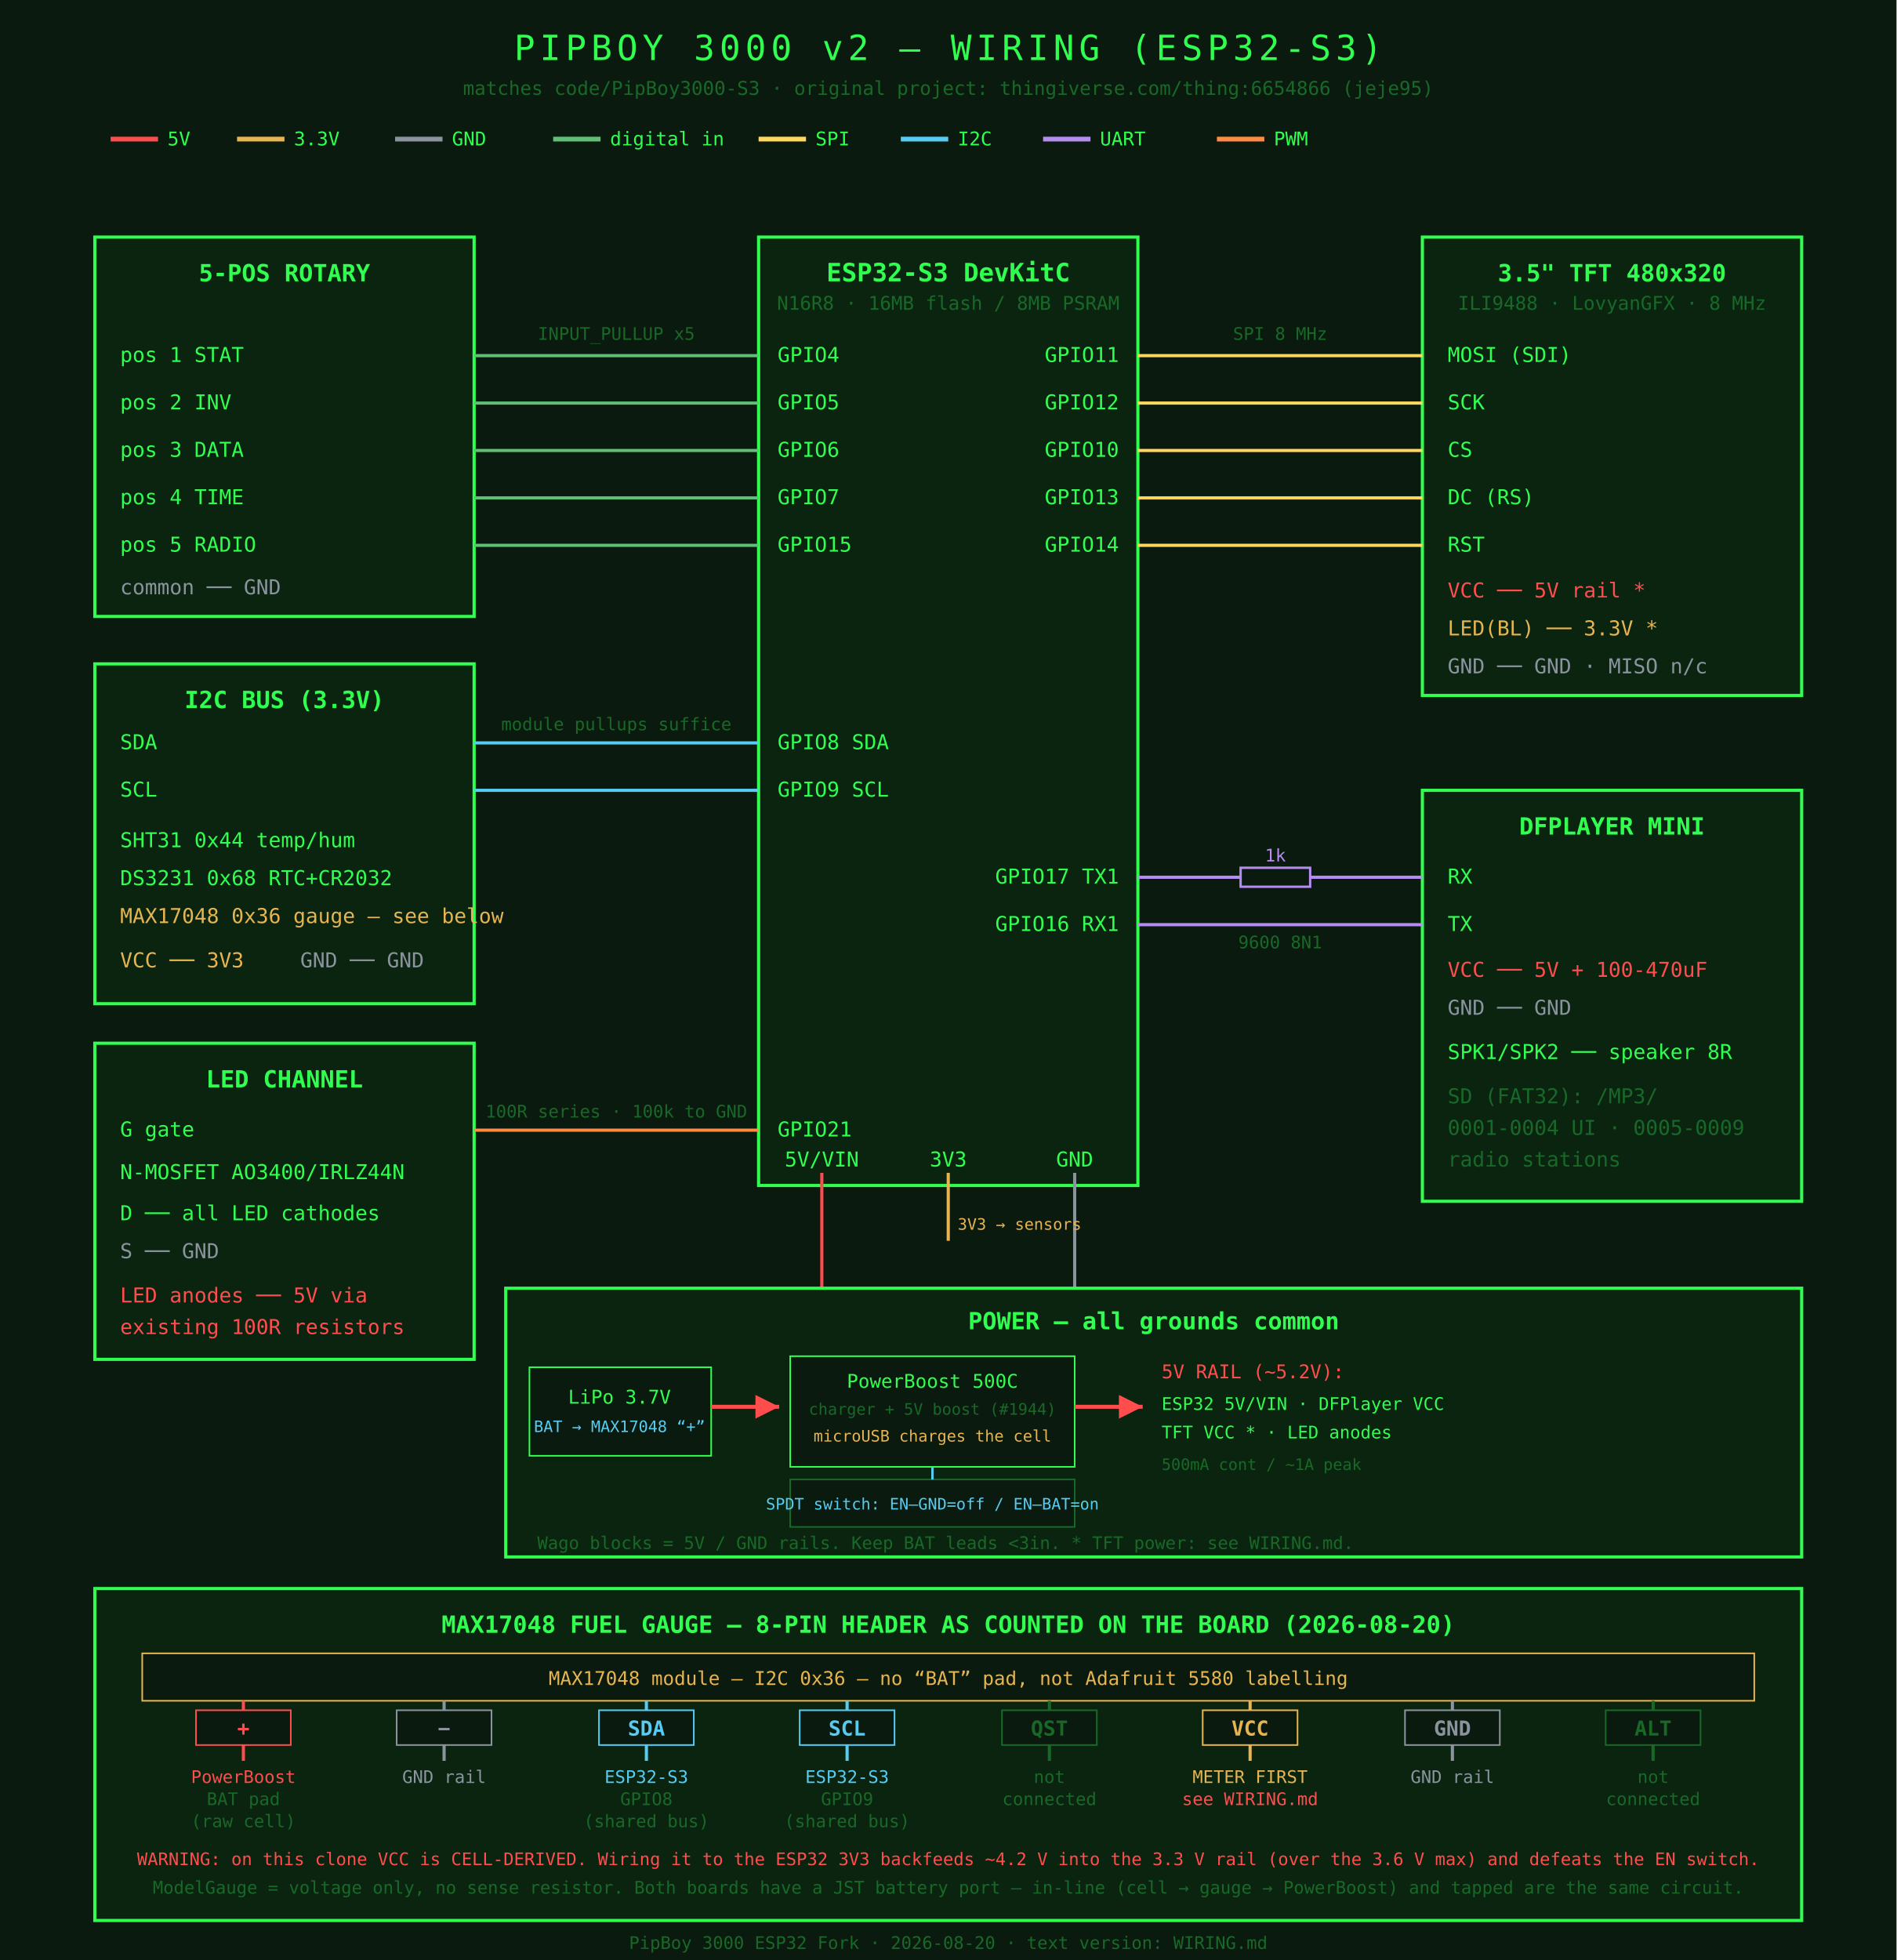
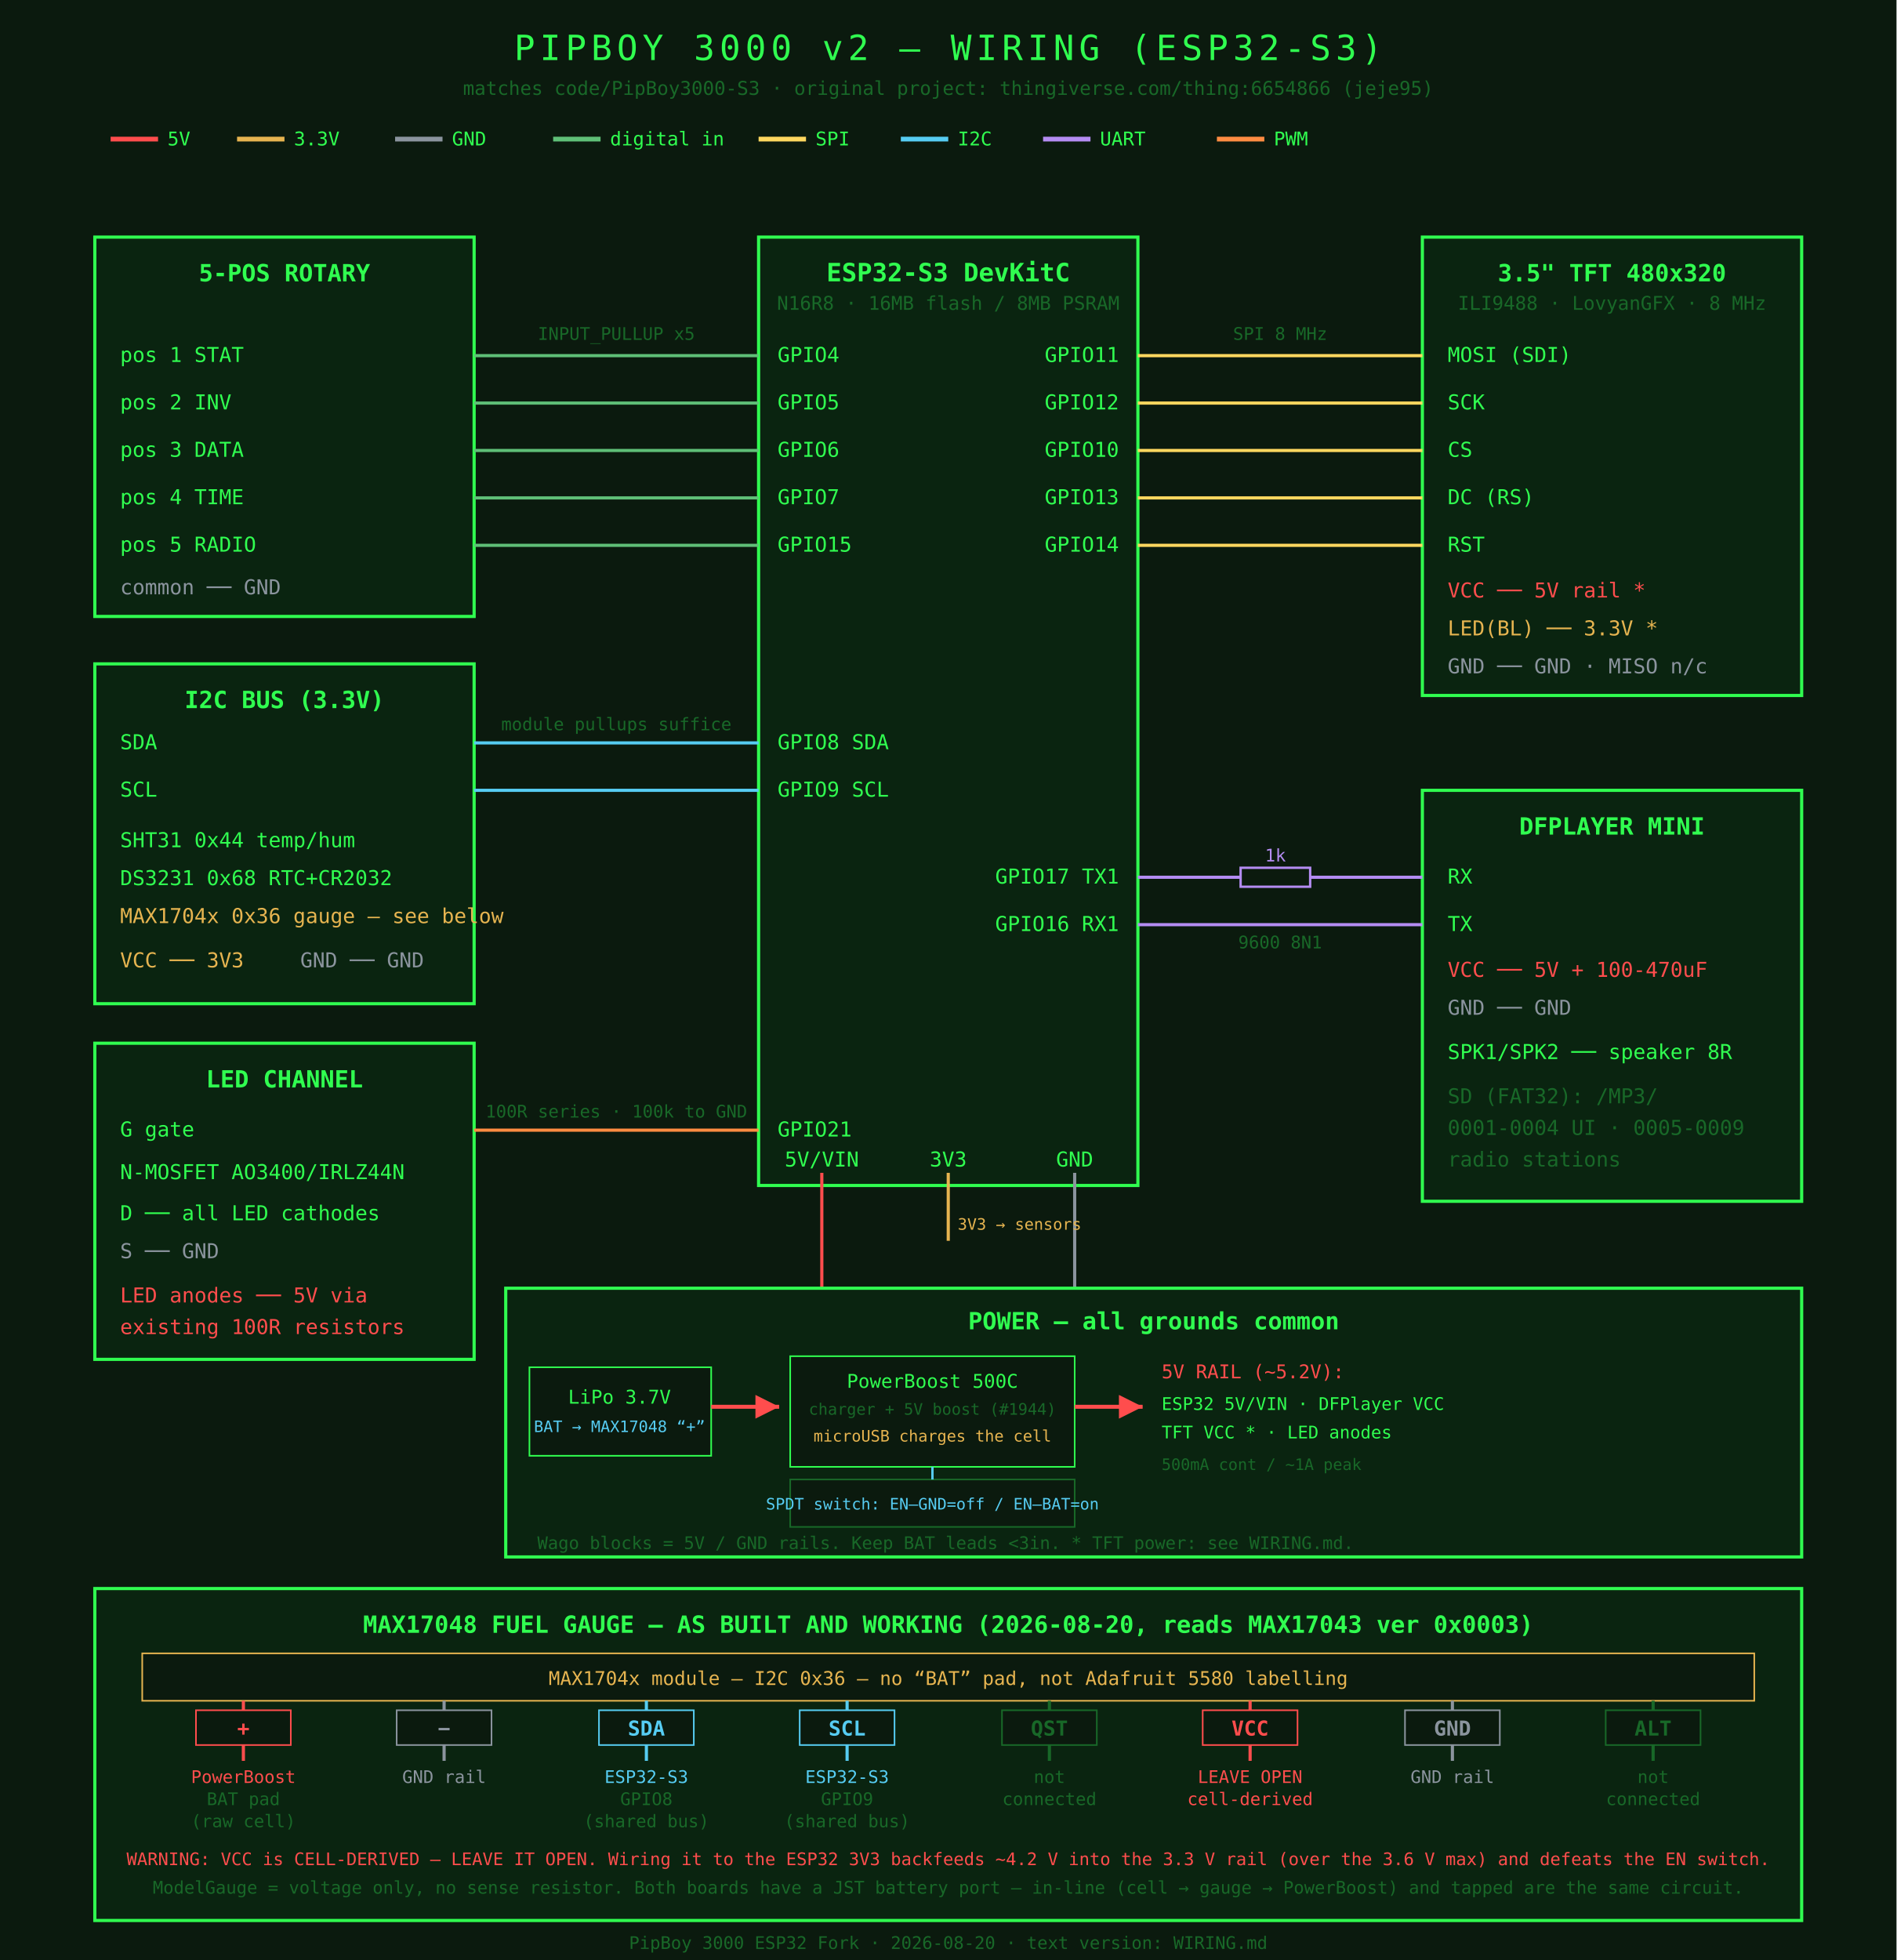
<svg xmlns="http://www.w3.org/2000/svg" width="1200" height="1240" viewBox="0 0 1200 1240" font-family="Consolas, Menlo, monospace">
  <defs>
    <marker id="arr" markerWidth="8" markerHeight="8" refX="6" refY="3" orient="auto">
      <path d="M0,0 L6,3 L0,6 z" fill="#ff4d4d" />
    </marker>
  </defs>
  <rect width="1200" height="1240" fill="#0b1a0e" />
  <text x="600" y="38" fill="#30ff50" font-size="22" text-anchor="middle" letter-spacing="3">PIPBOY 3000 v2 — WIRING (ESP32-S3)</text>
  <text x="600" y="60" fill="#186828" font-size="12" text-anchor="middle">matches code/PipBoy3000-S3 · original project: thingiverse.com/thing:6654866 (jeje95)</text>
  <g font-size="12">
    <line x1="70" y1="88" x2="100" y2="88" stroke="#ff4d4d" stroke-width="3" />
    <text x="106" y="92" fill="#30ff50">5V</text>
    <line x1="150" y1="88" x2="180" y2="88" stroke="#e6b450" stroke-width="3" />
    <text x="186" y="92" fill="#30ff50">3.3V</text>
    <line x1="250" y1="88" x2="280" y2="88" stroke="#8b949e" stroke-width="3" />
    <text x="286" y="92" fill="#30ff50">GND</text>
    <line x1="350" y1="88" x2="380" y2="88" stroke="#5fbf77" stroke-width="3" />
    <text x="386" y="92" fill="#30ff50">digital in</text>
    <line x1="480" y1="88" x2="510" y2="88" stroke="#ffd75f" stroke-width="3" />
    <text x="516" y="92" fill="#30ff50">SPI</text>
    <line x1="570" y1="88" x2="600" y2="88" stroke="#56ccf2" stroke-width="3" />
    <text x="606" y="92" fill="#30ff50">I2C</text>
    <line x1="660" y1="88" x2="690" y2="88" stroke="#b48cf2" stroke-width="3" />
    <text x="696" y="92" fill="#30ff50">UART</text>
    <line x1="770" y1="88" x2="800" y2="88" stroke="#ff8c42" stroke-width="3" />
    <text x="806" y="92" fill="#30ff50">PWM</text>
  </g>
  <rect x="480" y="150" width="240" height="600" fill="#0a2410" stroke="#30ff50" stroke-width="2" />
  <text x="600" y="178" fill="#30ff50" font-size="16" text-anchor="middle" font-weight="bold">ESP32-S3 DevKitC</text>
  <text x="600" y="196" fill="#186828" font-size="12" text-anchor="middle">N16R8 · 16MB flash / 8MB PSRAM</text>
  <g fill="#30ff50" font-size="13">
    <text x="492" y="229">GPIO4</text>
    <text x="492" y="259">GPIO5</text>
    <text x="492" y="289">GPIO6</text>
    <text x="492" y="319">GPIO7</text>
    <text x="492" y="349">GPIO15</text>
    <text x="492" y="474">GPIO8 SDA</text>
    <text x="492" y="504">GPIO9 SCL</text>
    <text x="492" y="719">GPIO21</text>
  </g>
  <g fill="#30ff50" font-size="13" text-anchor="end">
    <text x="708" y="229">GPIO11</text>
    <text x="708" y="259">GPIO12</text>
    <text x="708" y="289">GPIO10</text>
    <text x="708" y="319">GPIO13</text>
    <text x="708" y="349">GPIO14</text>
    <text x="708" y="559">GPIO17 TX1</text>
    <text x="708" y="589">GPIO16 RX1</text>
  </g>
  <g fill="#30ff50" font-size="13" text-anchor="middle">
    <text x="520" y="738">5V/VIN</text>
    <text x="600" y="738">3V3</text>
    <text x="680" y="738">GND</text>
  </g>
  <rect x="60" y="150" width="240" height="240" fill="#0a2410" stroke="#30ff50" stroke-width="2" />
  <text x="180" y="178" fill="#30ff50" font-size="15" text-anchor="middle" font-weight="bold">5-POS ROTARY</text>
  <g fill="#30ff50" font-size="13">
    <text x="76" y="229">pos 1  STAT</text>
    <text x="76" y="259">pos 2  INV</text>
    <text x="76" y="289">pos 3  DATA</text>
    <text x="76" y="319">pos 4  TIME</text>
    <text x="76" y="349">pos 5  RADIO</text>
    <text x="76" y="376" fill="#8b949e">common ── GND</text>
  </g>
  <g stroke="#5fbf77" stroke-width="2">
    <line x1="300" y1="225" x2="480" y2="225" />
    <line x1="300" y1="255" x2="480" y2="255" />
    <line x1="300" y1="285" x2="480" y2="285" />
    <line x1="300" y1="315" x2="480" y2="315" />
    <line x1="300" y1="345" x2="480" y2="345" />
  </g>
  <text x="390" y="215" fill="#186828" font-size="11" text-anchor="middle">INPUT_PULLUP x5</text>
  <rect x="60" y="420" width="240" height="215" fill="#0a2410" stroke="#30ff50" stroke-width="2" />
  <text x="180" y="448" fill="#30ff50" font-size="15" text-anchor="middle" font-weight="bold">I2C BUS (3.3V)</text>
  <g fill="#30ff50" font-size="13">
    <text x="76" y="474">SDA</text>
    <text x="76" y="504">SCL</text>
    <text x="76" y="536">SHT31    0x44 temp/hum</text>
    <text x="76" y="560">DS3231   0x68 RTC+CR2032</text>
-     <text x="76" y="584" fill="#e6b450">MAX17048 0x36 gauge — see below</text>
+     <text x="76" y="584" fill="#e6b450">MAX1704x 0x36 gauge — see below</text>
    <text x="76" y="612" fill="#e6b450">VCC ── 3V3</text>
    <text x="190" y="612" fill="#8b949e">GND ── GND</text>
  </g>
  <g stroke="#56ccf2" stroke-width="2">
    <line x1="300" y1="470" x2="480" y2="470" />
    <line x1="300" y1="500" x2="480" y2="500" />
  </g>
  <text x="390" y="462" fill="#186828" font-size="11" text-anchor="middle">module pullups suffice</text>
  <rect x="60" y="660" width="240" height="200" fill="#0a2410" stroke="#30ff50" stroke-width="2" />
  <text x="180" y="688" fill="#30ff50" font-size="15" text-anchor="middle" font-weight="bold">LED CHANNEL</text>
  <g fill="#30ff50" font-size="13">
    <text x="76" y="719">G  gate</text>
    <text x="76" y="746">N-MOSFET AO3400/IRLZ44N</text>
    <text x="76" y="772">D ── all LED cathodes</text>
    <text x="76" y="796" fill="#8b949e">S ── GND</text>
    <text x="76" y="824" fill="#ff4d4d">LED anodes ── 5V via</text>
    <text x="76" y="844" fill="#ff4d4d">existing 100R resistors</text>
  </g>
  <line x1="300" y1="715" x2="480" y2="715" stroke="#ff8c42" stroke-width="2" />
  <text x="390" y="707" fill="#186828" font-size="11" text-anchor="middle">100R series · 100k to GND</text>
  <rect x="900" y="150" width="240" height="290" fill="#0a2410" stroke="#30ff50" stroke-width="2" />
  <text x="1020" y="178" fill="#30ff50" font-size="15" text-anchor="middle" font-weight="bold">3.5" TFT 480x320</text>
  <text x="1020" y="196" fill="#186828" font-size="12" text-anchor="middle">ILI9488 · LovyanGFX · 8 MHz</text>
  <g fill="#30ff50" font-size="13">
    <text x="916" y="229">MOSI (SDI)</text>
    <text x="916" y="259">SCK</text>
    <text x="916" y="289">CS</text>
    <text x="916" y="319">DC (RS)</text>
    <text x="916" y="349">RST</text>
    <text x="916" y="378" fill="#ff4d4d">VCC ── 5V rail *</text>
    <text x="916" y="402" fill="#e6b450">LED(BL) ── 3.3V *</text>
    <text x="916" y="426" fill="#8b949e">GND ── GND · MISO n/c</text>
  </g>
  <g stroke="#ffd75f" stroke-width="2">
    <line x1="720" y1="225" x2="900" y2="225" />
    <line x1="720" y1="255" x2="900" y2="255" />
    <line x1="720" y1="285" x2="900" y2="285" />
    <line x1="720" y1="315" x2="900" y2="315" />
    <line x1="720" y1="345" x2="900" y2="345" />
  </g>
  <text x="810" y="215" fill="#186828" font-size="11" text-anchor="middle">SPI 8 MHz</text>
  <rect x="900" y="500" width="240" height="260" fill="#0a2410" stroke="#30ff50" stroke-width="2" />
  <text x="1020" y="528" fill="#30ff50" font-size="15" text-anchor="middle" font-weight="bold">DFPLAYER MINI</text>
  <g fill="#30ff50" font-size="13">
    <text x="916" y="559">RX</text>
    <text x="916" y="589">TX</text>
    <text x="916" y="618" fill="#ff4d4d">VCC ── 5V + 100-470uF</text>
    <text x="916" y="642" fill="#8b949e">GND ── GND</text>
    <text x="916" y="670">SPK1/SPK2 ── speaker 8R</text>
    <text x="916" y="698" fill="#186828">SD (FAT32): /MP3/</text>
    <text x="916" y="718" fill="#186828">0001-0004 UI · 0005-0009</text>
    <text x="916" y="738" fill="#186828">radio stations</text>
  </g>
  <line x1="720" y1="555" x2="785" y2="555" stroke="#b48cf2" stroke-width="2" />
  <rect x="785" y="549" width="44" height="12" fill="#0b1a0e" stroke="#b48cf2" stroke-width="1.5" />
  <text x="807" y="545" fill="#b48cf2" font-size="11" text-anchor="middle">1k</text>
  <line x1="829" y1="555" x2="900" y2="555" stroke="#b48cf2" stroke-width="2" />
  <line x1="720" y1="585" x2="900" y2="585" stroke="#b48cf2" stroke-width="2" />
  <text x="810" y="600" fill="#186828" font-size="11" text-anchor="middle">9600 8N1</text>
  <line x1="520" y1="742" x2="520" y2="815" stroke="#ff4d4d" stroke-width="2" />
  <line x1="600" y1="742" x2="600" y2="785" stroke="#e6b450" stroke-width="2" />
  <line x1="680" y1="742" x2="680" y2="815" stroke="#8b949e" stroke-width="2" />
  <text x="606" y="778" fill="#e6b450" font-size="10">3V3 → sensors</text>
  <rect x="320" y="815" width="820" height="170" fill="#0a2410" stroke="#30ff50" stroke-width="2" />
  <text x="730" y="841" fill="#30ff50" font-size="15" text-anchor="middle" font-weight="bold">POWER — all grounds common</text>
  <rect x="335" y="865" width="115" height="56" fill="#0b1a0e" stroke="#30ff50" />
  <text x="392" y="888" fill="#30ff50" font-size="12" text-anchor="middle">LiPo 3.7V</text>
  <text x="392" y="906" fill="#56ccf2" font-size="10" text-anchor="middle">BAT → MAX17048 “+”</text>
  <rect x="500" y="858" width="180" height="70" fill="#0b1a0e" stroke="#30ff50" />
  <text x="590" y="878" fill="#30ff50" font-size="12" text-anchor="middle">PowerBoost 500C</text>
  <text x="590" y="895" fill="#186828" font-size="10" text-anchor="middle">charger + 5V boost (#1944)</text>
  <text x="590" y="912" fill="#e6b450" font-size="10" text-anchor="middle">microUSB charges the cell</text>
  <rect x="500" y="936" width="180" height="30" fill="#0b1a0e" stroke="#186828" />
  <text x="590" y="955" fill="#56ccf2" font-size="10" text-anchor="middle">SPDT switch: EN–GND=off / EN–BAT=on</text>
  <line x1="590" y1="928" x2="590" y2="936" stroke="#56ccf2" stroke-width="1.5" />
  <g stroke="#ff4d4d" stroke-width="2.5">
    <line x1="450" y1="890" x2="493" y2="890" marker-end="url(#arr)" />
    <line x1="680" y1="890" x2="723" y2="890" marker-end="url(#arr)" />
  </g>
  <text x="735" y="872" fill="#ff4d4d" font-size="12">5V RAIL (~5.2V):</text>
  <g fill="#30ff50" font-size="11">
    <text x="735" y="892">ESP32 5V/VIN · DFPlayer VCC</text>
    <text x="735" y="910">TFT VCC * · LED anodes</text>
  </g>
  <text x="735" y="930" fill="#186828" font-size="10">500mA cont / ~1A peak</text>
  <text x="340" y="980" fill="#186828" font-size="11">Wago blocks = 5V / GND rails. Keep BAT leads &lt;3in. * TFT power: see WIRING.md.</text>
  <rect x="60" y="1005" width="1080" height="210" fill="#0a2410" stroke="#30ff50" stroke-width="2" />
-   <text x="600" y="1033" fill="#30ff50" font-size="15" text-anchor="middle" font-weight="bold">MAX17048 FUEL GAUGE — 8-PIN HEADER AS COUNTED ON THE BOARD (2026-08-20)</text>
+   <text x="600" y="1033" fill="#30ff50" font-size="15" text-anchor="middle" font-weight="bold">MAX17048 FUEL GAUGE — AS BUILT AND WORKING (2026-08-20, reads MAX17043 ver 0x0003)</text>
  <rect x="90" y="1046" width="1020" height="30" fill="#0b1a0e" stroke="#e6b450" />
-   <text x="600" y="1066" fill="#e6b450" font-size="12" text-anchor="middle">MAX17048 module — I2C 0x36 — no “BAT” pad, not Adafruit 5580 labelling</text>
+   <text x="600" y="1066" fill="#e6b450" font-size="12" text-anchor="middle">MAX1704x module — I2C 0x36 — no “BAT” pad, not Adafruit 5580 labelling</text>
  <line x1="154" y1="1076" x2="154" y2="1082" stroke="#ff4d4d" stroke-width="2" />
  <rect x="124" y="1082" width="60" height="22" fill="#0b1a0e" stroke="#ff4d4d" />
  <text x="154" y="1098" fill="#ff4d4d" font-size="13" text-anchor="middle" font-weight="bold">+</text>
  <line x1="154" y1="1104" x2="154" y2="1114" stroke="#ff4d4d" stroke-width="2" />
  <text x="154" y="1128" fill="#ff4d4d" font-size="11" text-anchor="middle">PowerBoost</text>
  <text x="154" y="1142" fill="#186828" font-size="11" text-anchor="middle">BAT pad</text>
  <text x="154" y="1156" fill="#186828" font-size="11" text-anchor="middle">(raw cell)</text>
  <line x1="281" y1="1076" x2="281" y2="1082" stroke="#8b949e" stroke-width="2" />
  <rect x="251" y="1082" width="60" height="22" fill="#0b1a0e" stroke="#8b949e" />
  <text x="281" y="1098" fill="#8b949e" font-size="13" text-anchor="middle" font-weight="bold">−</text>
  <line x1="281" y1="1104" x2="281" y2="1114" stroke="#8b949e" stroke-width="2" />
  <text x="281" y="1128" fill="#8b949e" font-size="11" text-anchor="middle">GND rail</text>
  <line x1="409" y1="1076" x2="409" y2="1082" stroke="#56ccf2" stroke-width="2" />
  <rect x="379" y="1082" width="60" height="22" fill="#0b1a0e" stroke="#56ccf2" />
  <text x="409" y="1098" fill="#56ccf2" font-size="13" text-anchor="middle" font-weight="bold">SDA</text>
  <line x1="409" y1="1104" x2="409" y2="1114" stroke="#56ccf2" stroke-width="2" />
  <text x="409" y="1128" fill="#56ccf2" font-size="11" text-anchor="middle">ESP32-S3</text>
  <text x="409" y="1142" fill="#186828" font-size="11" text-anchor="middle">GPIO8</text>
  <text x="409" y="1156" fill="#186828" font-size="11" text-anchor="middle">(shared bus)</text>
  <line x1="536" y1="1076" x2="536" y2="1082" stroke="#56ccf2" stroke-width="2" />
  <rect x="506" y="1082" width="60" height="22" fill="#0b1a0e" stroke="#56ccf2" />
  <text x="536" y="1098" fill="#56ccf2" font-size="13" text-anchor="middle" font-weight="bold">SCL</text>
  <line x1="536" y1="1104" x2="536" y2="1114" stroke="#56ccf2" stroke-width="2" />
  <text x="536" y="1128" fill="#56ccf2" font-size="11" text-anchor="middle">ESP32-S3</text>
  <text x="536" y="1142" fill="#186828" font-size="11" text-anchor="middle">GPIO9</text>
  <text x="536" y="1156" fill="#186828" font-size="11" text-anchor="middle">(shared bus)</text>
  <line x1="664" y1="1076" x2="664" y2="1082" stroke="#186828" stroke-width="2" />
  <rect x="634" y="1082" width="60" height="22" fill="#0b1a0e" stroke="#186828" />
  <text x="664" y="1098" fill="#186828" font-size="13" text-anchor="middle" font-weight="bold">QST</text>
  <line x1="664" y1="1104" x2="664" y2="1114" stroke="#186828" stroke-width="2" />
  <text x="664" y="1128" fill="#186828" font-size="11" text-anchor="middle">not</text>
  <text x="664" y="1142" fill="#186828" font-size="11" text-anchor="middle">connected</text>
-   <line x1="791" y1="1076" x2="791" y2="1082" stroke="#e6b450" stroke-width="2" />
-   <rect x="761" y="1082" width="60" height="22" fill="#0b1a0e" stroke="#e6b450" />
-   <text x="791" y="1098" fill="#e6b450" font-size="13" text-anchor="middle" font-weight="bold">VCC</text>
-   <line x1="791" y1="1104" x2="791" y2="1114" stroke="#e6b450" stroke-width="2" />
-   <text x="791" y="1128" fill="#e6b450" font-size="11" text-anchor="middle">METER FIRST</text>
-   <text x="791" y="1142" fill="#ff4d4d" font-size="11" text-anchor="middle">see WIRING.md</text>
+   <line x1="791" y1="1076" x2="791" y2="1082" stroke="#ff4d4d" stroke-width="2" />
+   <rect x="761" y="1082" width="60" height="22" fill="#0b1a0e" stroke="#ff4d4d" />
+   <text x="791" y="1098" fill="#ff4d4d" font-size="13" text-anchor="middle" font-weight="bold">VCC</text>
+   <line x1="791" y1="1104" x2="791" y2="1114" stroke="#ff4d4d" stroke-width="2" />
+   <text x="791" y="1128" fill="#ff4d4d" font-size="11" text-anchor="middle">LEAVE OPEN</text>
+   <text x="791" y="1142" fill="#ff4d4d" font-size="11" text-anchor="middle">cell-derived</text>
  <line x1="919" y1="1076" x2="919" y2="1082" stroke="#8b949e" stroke-width="2" />
  <rect x="889" y="1082" width="60" height="22" fill="#0b1a0e" stroke="#8b949e" />
  <text x="919" y="1098" fill="#8b949e" font-size="13" text-anchor="middle" font-weight="bold">GND</text>
  <line x1="919" y1="1104" x2="919" y2="1114" stroke="#8b949e" stroke-width="2" />
  <text x="919" y="1128" fill="#8b949e" font-size="11" text-anchor="middle">GND rail</text>
  <line x1="1046" y1="1076" x2="1046" y2="1082" stroke="#186828" stroke-width="2" />
  <rect x="1016" y="1082" width="60" height="22" fill="#0b1a0e" stroke="#186828" />
  <text x="1046" y="1098" fill="#186828" font-size="13" text-anchor="middle" font-weight="bold">ALT</text>
  <line x1="1046" y1="1104" x2="1046" y2="1114" stroke="#186828" stroke-width="2" />
  <text x="1046" y="1128" fill="#186828" font-size="11" text-anchor="middle">not</text>
  <text x="1046" y="1142" fill="#186828" font-size="11" text-anchor="middle">connected</text>
-   <text x="600" y="1180" fill="#ff4d4d" font-size="11" text-anchor="middle">WARNING: on this clone VCC is CELL-DERIVED. Wiring it to the ESP32 3V3 backfeeds ~4.2 V into the 3.3 V rail (over the 3.6 V max) and defeats the EN switch.</text>
+   <text x="600" y="1180" fill="#ff4d4d" font-size="11" text-anchor="middle">WARNING: VCC is CELL-DERIVED — LEAVE IT OPEN. Wiring it to the ESP32 3V3 backfeeds ~4.2 V into the 3.3 V rail (over the 3.6 V max) and defeats the EN switch.</text>
  <text x="600" y="1198" fill="#186828" font-size="11" text-anchor="middle">ModelGauge = voltage only, no sense resistor. Both boards have a JST battery port — in-line (cell → gauge → PowerBoost) and tapped are the same circuit.</text>
  <text x="600" y="1233" fill="#186828" font-size="11" text-anchor="middle">PipBoy 3000 ESP32 Fork · 2026-08-20 · text version: WIRING.md</text>
</svg>
